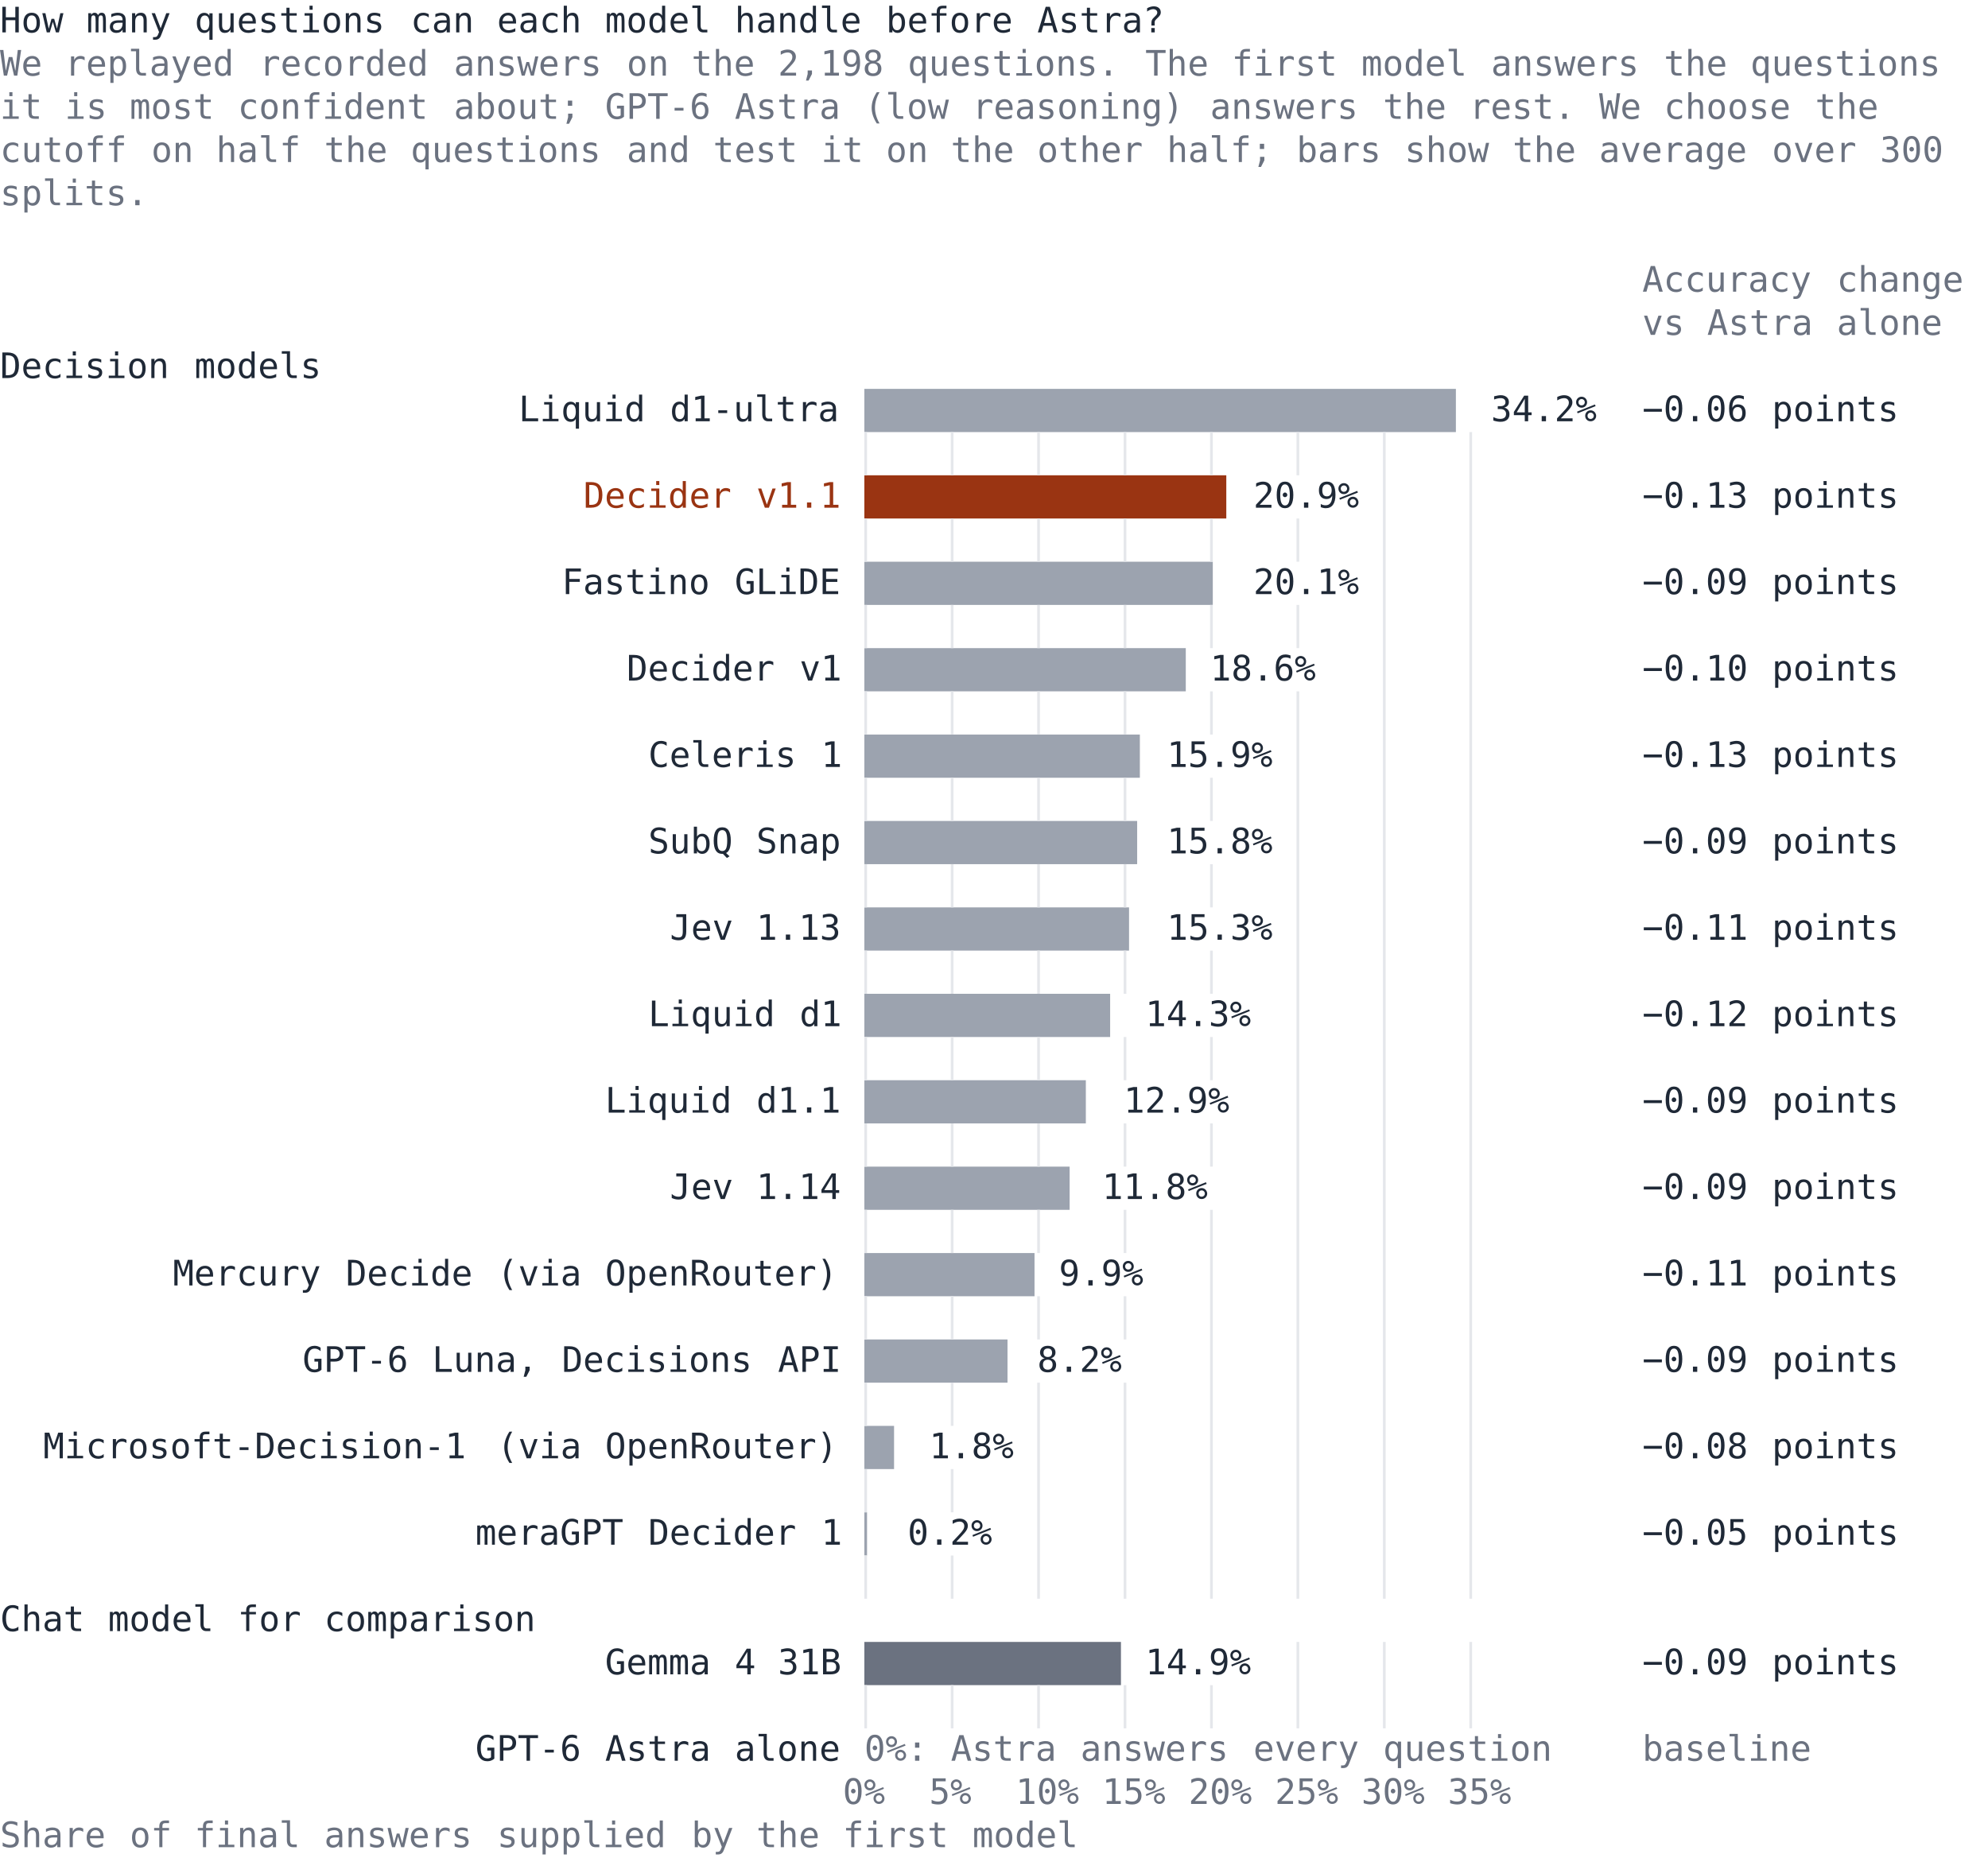
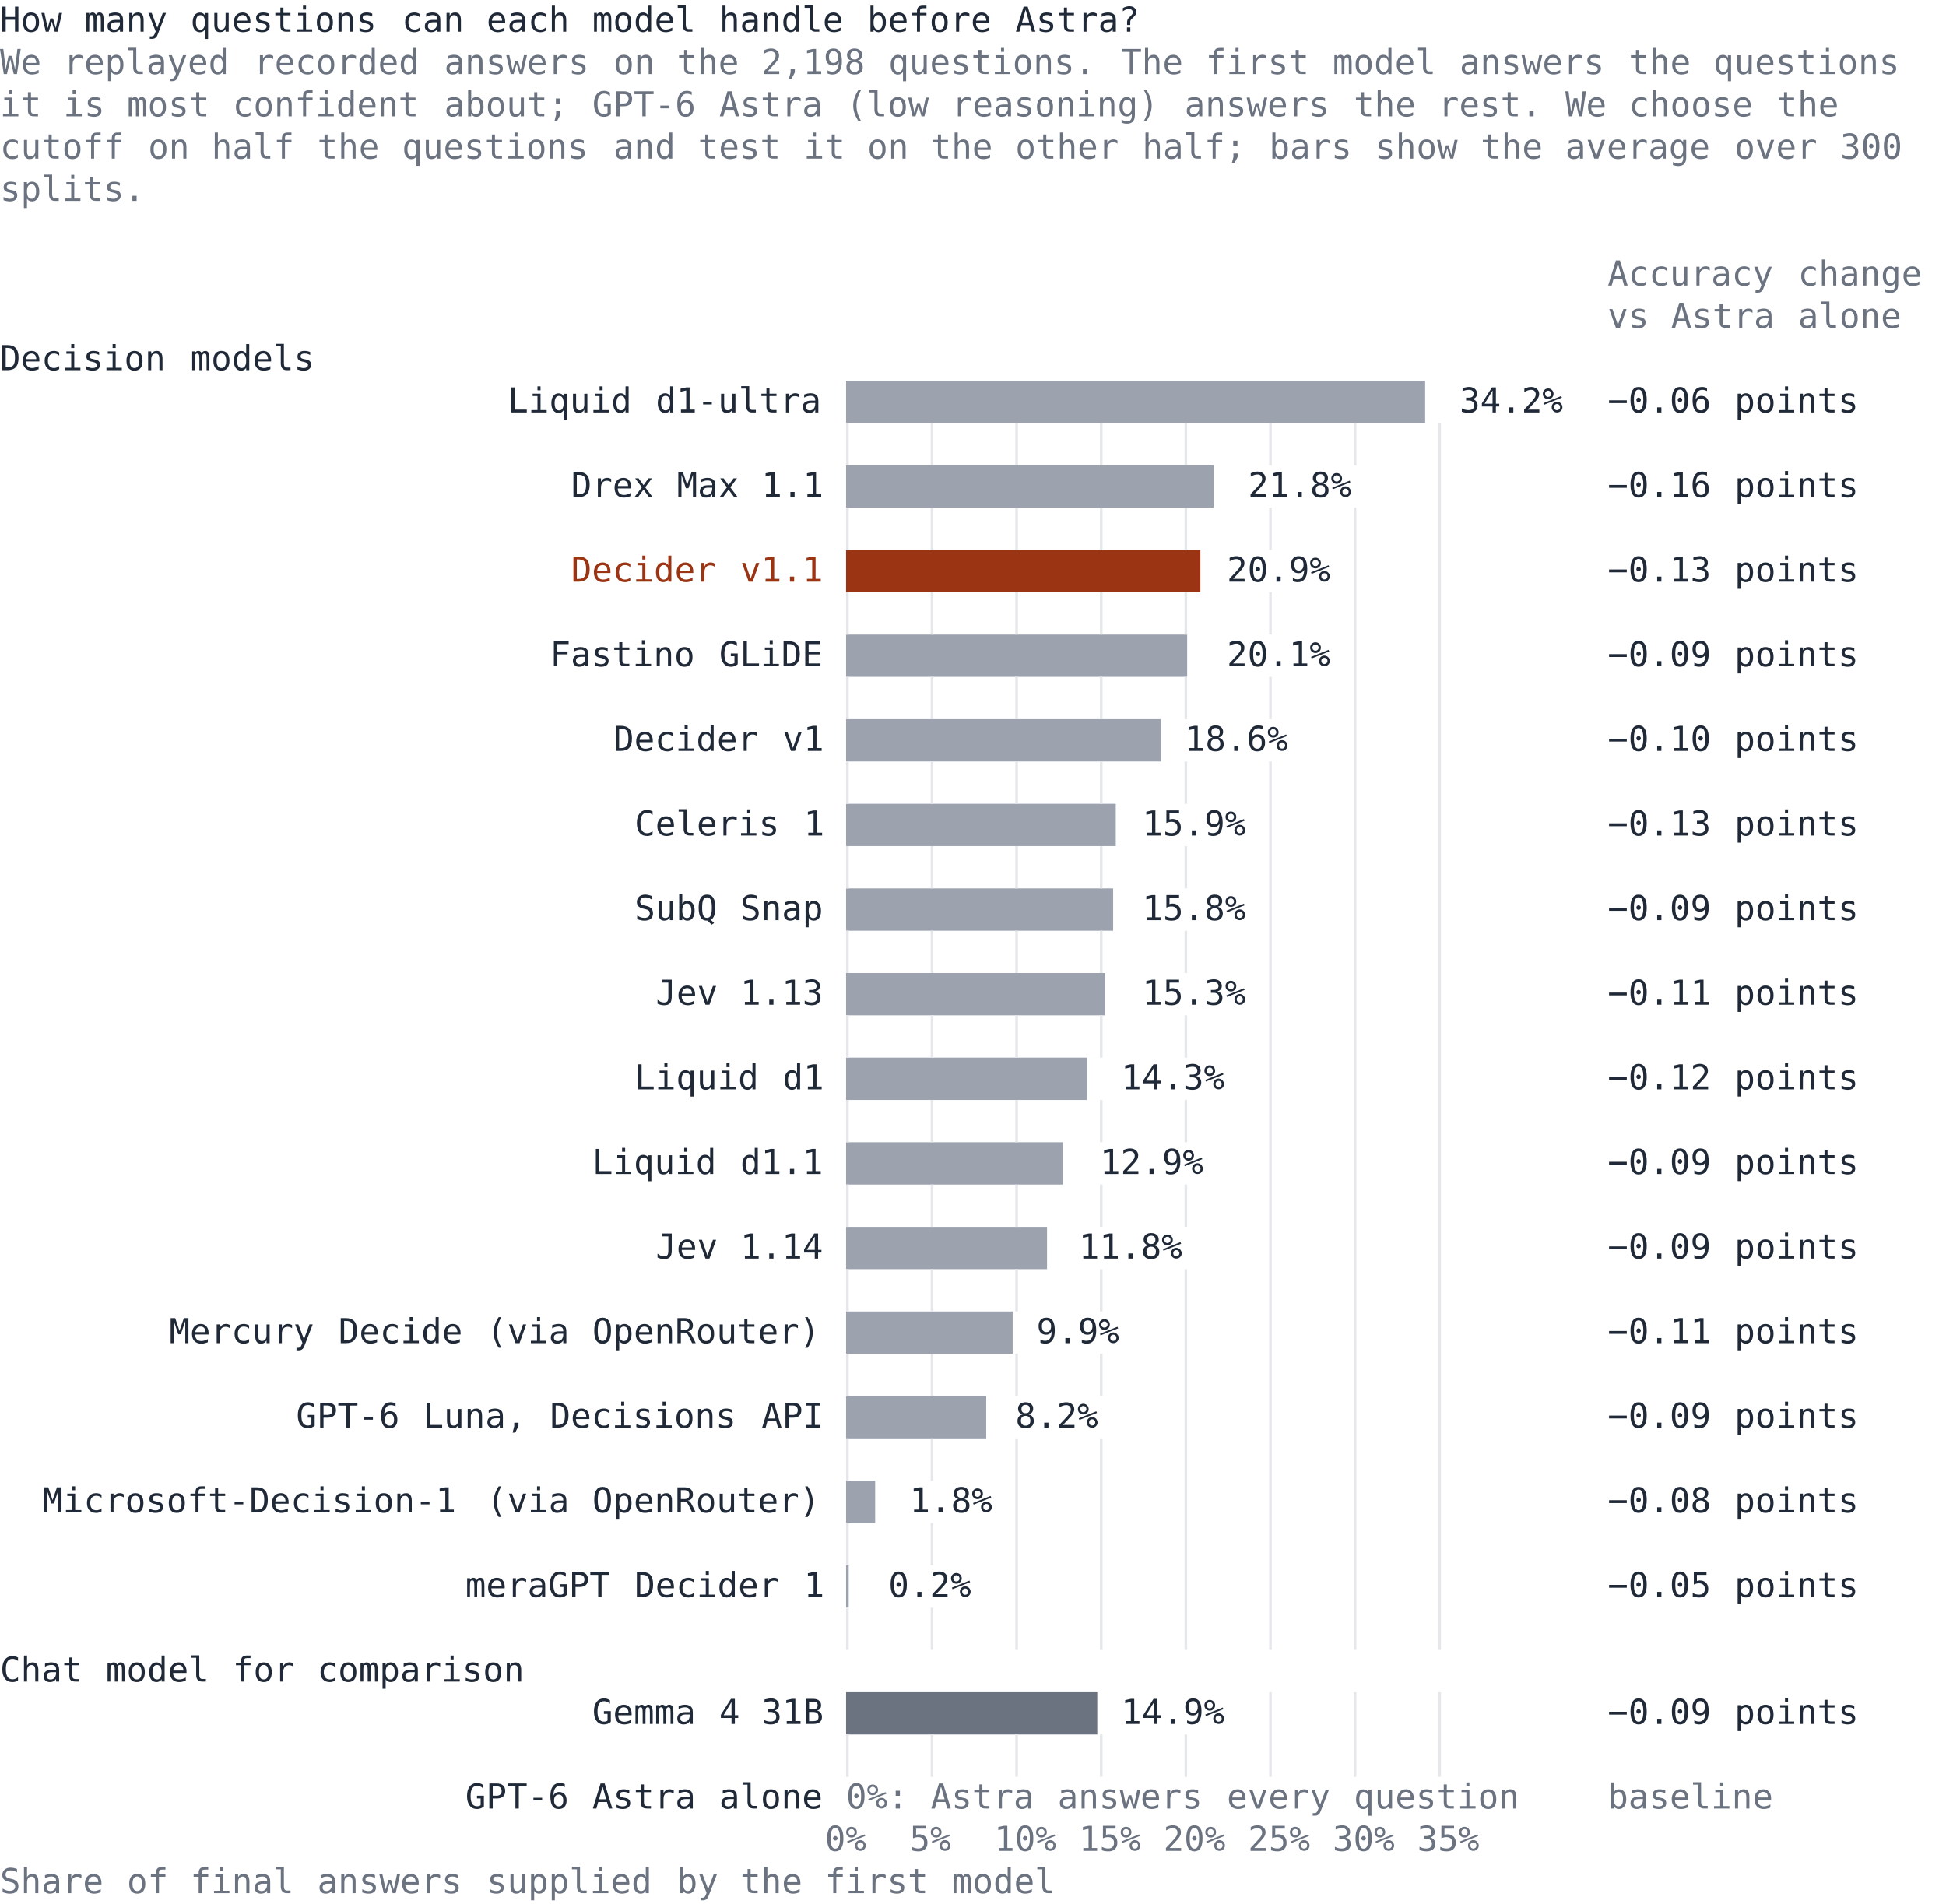
- <svg xmlns="http://www.w3.org/2000/svg" viewBox="0 0 736 688" width="736" height="688" role="img">
+ <svg xmlns="http://www.w3.org/2000/svg" viewBox="0 0 736 720" width="736" height="720" role="img">
  <style>text{font:13px ui-monospace,SFMono-Regular,Menlo,Consolas,"DejaVu Sans Mono",monospace;white-space:pre}</style>
-   <path fill="#6b7280" d="M320 608h8v16h-8zM328 608h8v16h-8zM336 608h8v16h-8zM344 608h8v16h-8zM352 608h8v16h-8zM360 608h8v16h-8zM368 608h8v16h-8zM376 608h8v16h-8zM384 608h8v16h-8zM392 608h8v16h-8zM400 608h8v16h-8zM408 608h7v16h-7z" />
-   <path fill="#9a3412" d="M320 176h8v16h-8zM328 176h8v16h-8zM336 176h8v16h-8zM344 176h8v16h-8zM352 176h8v16h-8zM360 176h8v16h-8zM368 176h8v16h-8zM376 176h8v16h-8zM384 176h8v16h-8zM392 176h8v16h-8zM400 176h8v16h-8zM408 176h8v16h-8zM416 176h8v16h-8zM424 176h8v16h-8zM432 176h8v16h-8zM440 176h8v16h-8zM448 176h6v16h-6z" />
-   <path fill="#9ca3af" d="M320 144h8v16h-8zM328 144h8v16h-8zM336 144h8v16h-8zM344 144h8v16h-8zM352 144h8v16h-8zM360 144h8v16h-8zM368 144h8v16h-8zM376 144h8v16h-8zM384 144h8v16h-8zM392 144h8v16h-8zM400 144h8v16h-8zM408 144h8v16h-8zM416 144h8v16h-8zM424 144h8v16h-8zM432 144h8v16h-8zM440 144h8v16h-8zM448 144h8v16h-8zM456 144h8v16h-8zM464 144h8v16h-8zM472 144h8v16h-8zM480 144h8v16h-8zM488 144h8v16h-8zM496 144h8v16h-8zM504 144h8v16h-8zM512 144h8v16h-8zM520 144h8v16h-8zM528 144h8v16h-8zM536 144h3v16h-3zM320 208h8v16h-8zM328 208h8v16h-8zM336 208h8v16h-8zM344 208h8v16h-8zM352 208h8v16h-8zM360 208h8v16h-8zM368 208h8v16h-8zM376 208h8v16h-8zM384 208h8v16h-8zM392 208h8v16h-8zM400 208h8v16h-8zM408 208h8v16h-8zM416 208h8v16h-8zM424 208h8v16h-8zM432 208h8v16h-8zM440 208h8v16h-8zM448 208h1v16h-1zM320 240h8v16h-8zM328 240h8v16h-8zM336 240h8v16h-8zM344 240h8v16h-8zM352 240h8v16h-8zM360 240h8v16h-8zM368 240h8v16h-8zM376 240h8v16h-8zM384 240h8v16h-8zM392 240h8v16h-8zM400 240h8v16h-8zM408 240h8v16h-8zM416 240h8v16h-8zM424 240h8v16h-8zM432 240h7v16h-7zM320 272h8v16h-8zM328 272h8v16h-8zM336 272h8v16h-8zM344 272h8v16h-8zM352 272h8v16h-8zM360 272h8v16h-8zM368 272h8v16h-8zM376 272h8v16h-8zM384 272h8v16h-8zM392 272h8v16h-8zM400 272h8v16h-8zM408 272h8v16h-8zM416 272h6v16h-6zM320 304h8v16h-8zM328 304h8v16h-8zM336 304h8v16h-8zM344 304h8v16h-8zM352 304h8v16h-8zM360 304h8v16h-8zM368 304h8v16h-8zM376 304h8v16h-8zM384 304h8v16h-8zM392 304h8v16h-8zM400 304h8v16h-8zM408 304h8v16h-8zM416 304h5v16h-5zM320 336h8v16h-8zM328 336h8v16h-8zM336 336h8v16h-8zM344 336h8v16h-8zM352 336h8v16h-8zM360 336h8v16h-8zM368 336h8v16h-8zM376 336h8v16h-8zM384 336h8v16h-8zM392 336h8v16h-8zM400 336h8v16h-8zM408 336h8v16h-8zM416 336h2v16h-2zM320 368h8v16h-8zM328 368h8v16h-8zM336 368h8v16h-8zM344 368h8v16h-8zM352 368h8v16h-8zM360 368h8v16h-8zM368 368h8v16h-8zM376 368h8v16h-8zM384 368h8v16h-8zM392 368h8v16h-8zM400 368h8v16h-8zM408 368h3v16h-3zM320 400h8v16h-8zM328 400h8v16h-8zM336 400h8v16h-8zM344 400h8v16h-8zM352 400h8v16h-8zM360 400h8v16h-8zM368 400h8v16h-8zM376 400h8v16h-8zM384 400h8v16h-8zM392 400h8v16h-8zM400 400h2v16h-2zM320 432h8v16h-8zM328 432h8v16h-8zM336 432h8v16h-8zM344 432h8v16h-8zM352 432h8v16h-8zM360 432h8v16h-8zM368 432h8v16h-8zM376 432h8v16h-8zM384 432h8v16h-8zM392 432h4v16h-4zM320 464h8v16h-8zM328 464h8v16h-8zM336 464h8v16h-8zM344 464h8v16h-8zM352 464h8v16h-8zM360 464h8v16h-8zM368 464h8v16h-8zM376 464h7v16h-7zM320 496h8v16h-8zM328 496h8v16h-8zM336 496h8v16h-8zM344 496h8v16h-8zM352 496h8v16h-8zM360 496h8v16h-8zM368 496h5v16h-5zM320 528h8v16h-8zM328 528h3v16h-3zM320 560h1v16h-1z" />
-   <path fill="#e5e7eb" d="M320 160h1v16h-1zM352 160h1v16h-1zM384 160h1v16h-1zM416 160h1v16h-1zM448 160h1v16h-1zM480 160h1v16h-1zM512 160h1v16h-1zM544 160h1v16h-1zM512 176h1v16h-1zM544 176h1v16h-1zM320 192h1v16h-1zM352 192h1v16h-1zM384 192h1v16h-1zM416 192h1v16h-1zM448 192h1v16h-1zM480 192h1v16h-1zM512 192h1v16h-1zM544 192h1v16h-1zM512 208h1v16h-1zM544 208h1v16h-1zM320 224h1v16h-1zM352 224h1v16h-1zM384 224h1v16h-1zM416 224h1v16h-1zM448 224h1v16h-1zM480 224h1v16h-1zM512 224h1v16h-1zM544 224h1v16h-1zM512 240h1v16h-1zM544 240h1v16h-1zM320 256h1v16h-1zM352 256h1v16h-1zM384 256h1v16h-1zM416 256h1v16h-1zM448 256h1v16h-1zM480 256h1v16h-1zM512 256h1v16h-1zM544 256h1v16h-1zM480 272h1v16h-1zM512 272h1v16h-1zM544 272h1v16h-1zM320 288h1v16h-1zM352 288h1v16h-1zM384 288h1v16h-1zM416 288h1v16h-1zM448 288h1v16h-1zM480 288h1v16h-1zM512 288h1v16h-1zM544 288h1v16h-1zM480 304h1v16h-1zM512 304h1v16h-1zM544 304h1v16h-1zM320 320h1v16h-1zM352 320h1v16h-1zM384 320h1v16h-1zM416 320h1v16h-1zM448 320h1v16h-1zM480 320h1v16h-1zM512 320h1v16h-1zM544 320h1v16h-1zM480 336h1v16h-1zM512 336h1v16h-1zM544 336h1v16h-1zM320 352h1v16h-1zM352 352h1v16h-1zM384 352h1v16h-1zM416 352h1v16h-1zM448 352h1v16h-1zM480 352h1v16h-1zM512 352h1v16h-1zM544 352h1v16h-1zM480 368h1v16h-1zM512 368h1v16h-1zM544 368h1v16h-1zM320 384h1v16h-1zM352 384h1v16h-1zM384 384h1v16h-1zM416 384h1v16h-1zM448 384h1v16h-1zM480 384h1v16h-1zM512 384h1v16h-1zM544 384h1v16h-1zM480 400h1v16h-1zM512 400h1v16h-1zM544 400h1v16h-1zM320 416h1v16h-1zM352 416h1v16h-1zM384 416h1v16h-1zM416 416h1v16h-1zM448 416h1v16h-1zM480 416h1v16h-1zM512 416h1v16h-1zM544 416h1v16h-1zM480 432h1v16h-1zM512 432h1v16h-1zM544 432h1v16h-1zM320 448h1v16h-1zM352 448h1v16h-1zM384 448h1v16h-1zM416 448h1v16h-1zM448 448h1v16h-1zM480 448h1v16h-1zM512 448h1v16h-1zM544 448h1v16h-1zM448 464h1v16h-1zM480 464h1v16h-1zM512 464h1v16h-1zM544 464h1v16h-1zM320 480h1v16h-1zM352 480h1v16h-1zM384 480h1v16h-1zM416 480h1v16h-1zM448 480h1v16h-1zM480 480h1v16h-1zM512 480h1v16h-1zM544 480h1v16h-1zM448 496h1v16h-1zM480 496h1v16h-1zM512 496h1v16h-1zM544 496h1v16h-1zM320 512h1v16h-1zM352 512h1v16h-1zM384 512h1v16h-1zM416 512h1v16h-1zM448 512h1v16h-1zM480 512h1v16h-1zM512 512h1v16h-1zM544 512h1v16h-1zM384 528h1v16h-1zM416 528h1v16h-1zM448 528h1v16h-1zM480 528h1v16h-1zM512 528h1v16h-1zM544 528h1v16h-1zM320 544h1v16h-1zM352 544h1v16h-1zM384 544h1v16h-1zM416 544h1v16h-1zM448 544h1v16h-1zM480 544h1v16h-1zM512 544h1v16h-1zM544 544h1v16h-1zM384 560h1v16h-1zM416 560h1v16h-1zM448 560h1v16h-1zM480 560h1v16h-1zM512 560h1v16h-1zM544 560h1v16h-1zM320 576h1v16h-1zM352 576h1v16h-1zM384 576h1v16h-1zM416 576h1v16h-1zM448 576h1v16h-1zM480 576h1v16h-1zM512 576h1v16h-1zM544 576h1v16h-1zM480 608h1v16h-1zM512 608h1v16h-1zM544 608h1v16h-1zM320 624h1v16h-1zM352 624h1v16h-1zM384 624h1v16h-1zM416 624h1v16h-1zM448 624h1v16h-1zM480 624h1v16h-1zM512 624h1v16h-1zM544 624h1v16h-1z" />
+   <path fill="#6b7280" d="M320 640h8v16h-8zM328 640h8v16h-8zM336 640h8v16h-8zM344 640h8v16h-8zM352 640h8v16h-8zM360 640h8v16h-8zM368 640h8v16h-8zM376 640h8v16h-8zM384 640h8v16h-8zM392 640h8v16h-8zM400 640h8v16h-8zM408 640h7v16h-7z" />
+   <path fill="#9a3412" d="M320 208h8v16h-8zM328 208h8v16h-8zM336 208h8v16h-8zM344 208h8v16h-8zM352 208h8v16h-8zM360 208h8v16h-8zM368 208h8v16h-8zM376 208h8v16h-8zM384 208h8v16h-8zM392 208h8v16h-8zM400 208h8v16h-8zM408 208h8v16h-8zM416 208h8v16h-8zM424 208h8v16h-8zM432 208h8v16h-8zM440 208h8v16h-8zM448 208h6v16h-6z" />
+   <path fill="#9ca3af" d="M320 144h8v16h-8zM328 144h8v16h-8zM336 144h8v16h-8zM344 144h8v16h-8zM352 144h8v16h-8zM360 144h8v16h-8zM368 144h8v16h-8zM376 144h8v16h-8zM384 144h8v16h-8zM392 144h8v16h-8zM400 144h8v16h-8zM408 144h8v16h-8zM416 144h8v16h-8zM424 144h8v16h-8zM432 144h8v16h-8zM440 144h8v16h-8zM448 144h8v16h-8zM456 144h8v16h-8zM464 144h8v16h-8zM472 144h8v16h-8zM480 144h8v16h-8zM488 144h8v16h-8zM496 144h8v16h-8zM504 144h8v16h-8zM512 144h8v16h-8zM520 144h8v16h-8zM528 144h8v16h-8zM536 144h3v16h-3zM320 176h8v16h-8zM328 176h8v16h-8zM336 176h8v16h-8zM344 176h8v16h-8zM352 176h8v16h-8zM360 176h8v16h-8zM368 176h8v16h-8zM376 176h8v16h-8zM384 176h8v16h-8zM392 176h8v16h-8zM400 176h8v16h-8zM408 176h8v16h-8zM416 176h8v16h-8zM424 176h8v16h-8zM432 176h8v16h-8zM440 176h8v16h-8zM448 176h8v16h-8zM456 176h3v16h-3zM320 240h8v16h-8zM328 240h8v16h-8zM336 240h8v16h-8zM344 240h8v16h-8zM352 240h8v16h-8zM360 240h8v16h-8zM368 240h8v16h-8zM376 240h8v16h-8zM384 240h8v16h-8zM392 240h8v16h-8zM400 240h8v16h-8zM408 240h8v16h-8zM416 240h8v16h-8zM424 240h8v16h-8zM432 240h8v16h-8zM440 240h8v16h-8zM448 240h1v16h-1zM320 272h8v16h-8zM328 272h8v16h-8zM336 272h8v16h-8zM344 272h8v16h-8zM352 272h8v16h-8zM360 272h8v16h-8zM368 272h8v16h-8zM376 272h8v16h-8zM384 272h8v16h-8zM392 272h8v16h-8zM400 272h8v16h-8zM408 272h8v16h-8zM416 272h8v16h-8zM424 272h8v16h-8zM432 272h7v16h-7zM320 304h8v16h-8zM328 304h8v16h-8zM336 304h8v16h-8zM344 304h8v16h-8zM352 304h8v16h-8zM360 304h8v16h-8zM368 304h8v16h-8zM376 304h8v16h-8zM384 304h8v16h-8zM392 304h8v16h-8zM400 304h8v16h-8zM408 304h8v16h-8zM416 304h6v16h-6zM320 336h8v16h-8zM328 336h8v16h-8zM336 336h8v16h-8zM344 336h8v16h-8zM352 336h8v16h-8zM360 336h8v16h-8zM368 336h8v16h-8zM376 336h8v16h-8zM384 336h8v16h-8zM392 336h8v16h-8zM400 336h8v16h-8zM408 336h8v16h-8zM416 336h5v16h-5zM320 368h8v16h-8zM328 368h8v16h-8zM336 368h8v16h-8zM344 368h8v16h-8zM352 368h8v16h-8zM360 368h8v16h-8zM368 368h8v16h-8zM376 368h8v16h-8zM384 368h8v16h-8zM392 368h8v16h-8zM400 368h8v16h-8zM408 368h8v16h-8zM416 368h2v16h-2zM320 400h8v16h-8zM328 400h8v16h-8zM336 400h8v16h-8zM344 400h8v16h-8zM352 400h8v16h-8zM360 400h8v16h-8zM368 400h8v16h-8zM376 400h8v16h-8zM384 400h8v16h-8zM392 400h8v16h-8zM400 400h8v16h-8zM408 400h3v16h-3zM320 432h8v16h-8zM328 432h8v16h-8zM336 432h8v16h-8zM344 432h8v16h-8zM352 432h8v16h-8zM360 432h8v16h-8zM368 432h8v16h-8zM376 432h8v16h-8zM384 432h8v16h-8zM392 432h8v16h-8zM400 432h2v16h-2zM320 464h8v16h-8zM328 464h8v16h-8zM336 464h8v16h-8zM344 464h8v16h-8zM352 464h8v16h-8zM360 464h8v16h-8zM368 464h8v16h-8zM376 464h8v16h-8zM384 464h8v16h-8zM392 464h4v16h-4zM320 496h8v16h-8zM328 496h8v16h-8zM336 496h8v16h-8zM344 496h8v16h-8zM352 496h8v16h-8zM360 496h8v16h-8zM368 496h8v16h-8zM376 496h7v16h-7zM320 528h8v16h-8zM328 528h8v16h-8zM336 528h8v16h-8zM344 528h8v16h-8zM352 528h8v16h-8zM360 528h8v16h-8zM368 528h5v16h-5zM320 560h8v16h-8zM328 560h3v16h-3zM320 592h1v16h-1z" />
+   <path fill="#e5e7eb" d="M320 160h1v16h-1zM352 160h1v16h-1zM384 160h1v16h-1zM416 160h1v16h-1zM448 160h1v16h-1zM480 160h1v16h-1zM512 160h1v16h-1zM544 160h1v16h-1zM544 176h1v16h-1zM320 192h1v16h-1zM352 192h1v16h-1zM384 192h1v16h-1zM416 192h1v16h-1zM448 192h1v16h-1zM480 192h1v16h-1zM512 192h1v16h-1zM544 192h1v16h-1zM512 208h1v16h-1zM544 208h1v16h-1zM320 224h1v16h-1zM352 224h1v16h-1zM384 224h1v16h-1zM416 224h1v16h-1zM448 224h1v16h-1zM480 224h1v16h-1zM512 224h1v16h-1zM544 224h1v16h-1zM512 240h1v16h-1zM544 240h1v16h-1zM320 256h1v16h-1zM352 256h1v16h-1zM384 256h1v16h-1zM416 256h1v16h-1zM448 256h1v16h-1zM480 256h1v16h-1zM512 256h1v16h-1zM544 256h1v16h-1zM512 272h1v16h-1zM544 272h1v16h-1zM320 288h1v16h-1zM352 288h1v16h-1zM384 288h1v16h-1zM416 288h1v16h-1zM448 288h1v16h-1zM480 288h1v16h-1zM512 288h1v16h-1zM544 288h1v16h-1zM480 304h1v16h-1zM512 304h1v16h-1zM544 304h1v16h-1zM320 320h1v16h-1zM352 320h1v16h-1zM384 320h1v16h-1zM416 320h1v16h-1zM448 320h1v16h-1zM480 320h1v16h-1zM512 320h1v16h-1zM544 320h1v16h-1zM480 336h1v16h-1zM512 336h1v16h-1zM544 336h1v16h-1zM320 352h1v16h-1zM352 352h1v16h-1zM384 352h1v16h-1zM416 352h1v16h-1zM448 352h1v16h-1zM480 352h1v16h-1zM512 352h1v16h-1zM544 352h1v16h-1zM480 368h1v16h-1zM512 368h1v16h-1zM544 368h1v16h-1zM320 384h1v16h-1zM352 384h1v16h-1zM384 384h1v16h-1zM416 384h1v16h-1zM448 384h1v16h-1zM480 384h1v16h-1zM512 384h1v16h-1zM544 384h1v16h-1zM480 400h1v16h-1zM512 400h1v16h-1zM544 400h1v16h-1zM320 416h1v16h-1zM352 416h1v16h-1zM384 416h1v16h-1zM416 416h1v16h-1zM448 416h1v16h-1zM480 416h1v16h-1zM512 416h1v16h-1zM544 416h1v16h-1zM480 432h1v16h-1zM512 432h1v16h-1zM544 432h1v16h-1zM320 448h1v16h-1zM352 448h1v16h-1zM384 448h1v16h-1zM416 448h1v16h-1zM448 448h1v16h-1zM480 448h1v16h-1zM512 448h1v16h-1zM544 448h1v16h-1zM480 464h1v16h-1zM512 464h1v16h-1zM544 464h1v16h-1zM320 480h1v16h-1zM352 480h1v16h-1zM384 480h1v16h-1zM416 480h1v16h-1zM448 480h1v16h-1zM480 480h1v16h-1zM512 480h1v16h-1zM544 480h1v16h-1zM448 496h1v16h-1zM480 496h1v16h-1zM512 496h1v16h-1zM544 496h1v16h-1zM320 512h1v16h-1zM352 512h1v16h-1zM384 512h1v16h-1zM416 512h1v16h-1zM448 512h1v16h-1zM480 512h1v16h-1zM512 512h1v16h-1zM544 512h1v16h-1zM448 528h1v16h-1zM480 528h1v16h-1zM512 528h1v16h-1zM544 528h1v16h-1zM320 544h1v16h-1zM352 544h1v16h-1zM384 544h1v16h-1zM416 544h1v16h-1zM448 544h1v16h-1zM480 544h1v16h-1zM512 544h1v16h-1zM544 544h1v16h-1zM384 560h1v16h-1zM416 560h1v16h-1zM448 560h1v16h-1zM480 560h1v16h-1zM512 560h1v16h-1zM544 560h1v16h-1zM320 576h1v16h-1zM352 576h1v16h-1zM384 576h1v16h-1zM416 576h1v16h-1zM448 576h1v16h-1zM480 576h1v16h-1zM512 576h1v16h-1zM544 576h1v16h-1zM384 592h1v16h-1zM416 592h1v16h-1zM448 592h1v16h-1zM480 592h1v16h-1zM512 592h1v16h-1zM544 592h1v16h-1zM320 608h1v16h-1zM352 608h1v16h-1zM384 608h1v16h-1zM416 608h1v16h-1zM448 608h1v16h-1zM480 608h1v16h-1zM512 608h1v16h-1zM544 608h1v16h-1zM480 640h1v16h-1zM512 640h1v16h-1zM544 640h1v16h-1zM320 656h1v16h-1zM352 656h1v16h-1zM384 656h1v16h-1zM416 656h1v16h-1zM448 656h1v16h-1zM480 656h1v16h-1zM512 656h1v16h-1zM544 656h1v16h-1z" />
  <text x="0 8 16" y="12" fill="#1f2937" font-weight="600">How</text>
  <text x="32 40 48 56" y="12" fill="#1f2937" font-weight="600">many</text>
  <text x="72 80 88 96 104 112 120 128 136" y="12" fill="#1f2937" font-weight="600">questions</text>
  <text x="152 160 168" y="12" fill="#1f2937" font-weight="600">can</text>
  <text x="184 192 200 208" y="12" fill="#1f2937" font-weight="600">each</text>
  <text x="224 232 240 248 256" y="12" fill="#1f2937" font-weight="600">model</text>
  <text x="272 280 288 296 304 312" y="12" fill="#1f2937" font-weight="600">handle</text>
  <text x="328 336 344 352 360 368" y="12" fill="#1f2937" font-weight="600">before</text>
  <text x="384 392 400 408 416 424" y="12" fill="#1f2937" font-weight="600">Astra?</text>
  <text x="0 8" y="28" fill="#6b7280">We</text>
  <text x="24 32 40 48 56 64 72 80" y="28" fill="#6b7280">replayed</text>
  <text x="96 104 112 120 128 136 144 152" y="28" fill="#6b7280">recorded</text>
  <text x="168 176 184 192 200 208 216" y="28" fill="#6b7280">answers</text>
  <text x="232 240" y="28" fill="#6b7280">on</text>
  <text x="256 264 272" y="28" fill="#6b7280">the</text>
  <text x="288 296 304 312 320" y="28" fill="#6b7280">2,198</text>
  <text x="336 344 352 360 368 376 384 392 400 408" y="28" fill="#6b7280">questions.</text>
  <text x="424 432 440" y="28" fill="#6b7280">The</text>
  <text x="456 464 472 480 488" y="28" fill="#6b7280">first</text>
  <text x="504 512 520 528 536" y="28" fill="#6b7280">model</text>
  <text x="552 560 568 576 584 592 600" y="28" fill="#6b7280">answers</text>
  <text x="616 624 632" y="28" fill="#6b7280">the</text>
  <text x="648 656 664 672 680 688 696 704 712" y="28" fill="#6b7280">questions</text>
  <text x="0 8" y="44" fill="#6b7280">it</text>
  <text x="24 32" y="44" fill="#6b7280">is</text>
  <text x="48 56 64 72" y="44" fill="#6b7280">most</text>
  <text x="88 96 104 112 120 128 136 144 152" y="44" fill="#6b7280">confident</text>
  <text x="168 176 184 192 200 208" y="44" fill="#6b7280">about;</text>
  <text x="224 232 240 248 256" y="44" fill="#6b7280">GPT-6</text>
  <text x="272 280 288 296 304" y="44" fill="#6b7280">Astra</text>
  <text x="320 328 336 344" y="44" fill="#6b7280">(low</text>
  <text x="360 368 376 384 392 400 408 416 424 432" y="44" fill="#6b7280">reasoning)</text>
  <text x="448 456 464 472 480 488 496" y="44" fill="#6b7280">answers</text>
  <text x="512 520 528" y="44" fill="#6b7280">the</text>
  <text x="544 552 560 568 576" y="44" fill="#6b7280">rest.</text>
  <text x="592 600" y="44" fill="#6b7280">We</text>
  <text x="616 624 632 640 648 656" y="44" fill="#6b7280">choose</text>
  <text x="672 680 688" y="44" fill="#6b7280">the</text>
  <text x="0 8 16 24 32 40" y="60" fill="#6b7280">cutoff</text>
  <text x="56 64" y="60" fill="#6b7280">on</text>
  <text x="80 88 96 104" y="60" fill="#6b7280">half</text>
  <text x="120 128 136" y="60" fill="#6b7280">the</text>
  <text x="152 160 168 176 184 192 200 208 216" y="60" fill="#6b7280">questions</text>
  <text x="232 240 248" y="60" fill="#6b7280">and</text>
  <text x="264 272 280 288" y="60" fill="#6b7280">test</text>
  <text x="304 312" y="60" fill="#6b7280">it</text>
  <text x="328 336" y="60" fill="#6b7280">on</text>
  <text x="352 360 368" y="60" fill="#6b7280">the</text>
  <text x="384 392 400 408 416" y="60" fill="#6b7280">other</text>
  <text x="432 440 448 456 464" y="60" fill="#6b7280">half;</text>
  <text x="480 488 496 504" y="60" fill="#6b7280">bars</text>
  <text x="520 528 536 544" y="60" fill="#6b7280">show</text>
  <text x="560 568 576" y="60" fill="#6b7280">the</text>
  <text x="592 600 608 616 624 632 640" y="60" fill="#6b7280">average</text>
  <text x="656 664 672 680" y="60" fill="#6b7280">over</text>
  <text x="696 704 712" y="60" fill="#6b7280">300</text>
  <text x="0 8 16 24 32 40 48" y="76" fill="#6b7280">splits.</text>
  <text x="608 616 624 632 640 648 656 664" y="108" fill="#6b7280">Accuracy</text>
  <text x="680 688 696 704 712 720" y="108" fill="#6b7280">change</text>
  <text x="608 616" y="124" fill="#6b7280">vs</text>
  <text x="632 640 648 656 664" y="124" fill="#6b7280">Astra</text>
  <text x="680 688 696 704 712" y="124" fill="#6b7280">alone</text>
  <text x="0 8 16 24 32 40 48 56" y="140" fill="#1f2937" font-weight="600">Decision</text>
  <text x="72 80 88 96 104 112" y="140" fill="#1f2937" font-weight="600">models</text>
  <text x="192 200 208 216 224 232" y="156" fill="#1f2937">Liquid</text>
  <text x="248 256 264 272 280 288 296 304" y="156" fill="#1f2937">d1-ultra</text>
  <text x="552 560 568 576 584" y="156" fill="#1f2937">34.2%</text>
  <text x="608 616 624 632 640" y="156" fill="#1f2937">−0.06</text>
  <text x="656 664 672 680 688 696" y="156" fill="#1f2937">points</text>
-   <text x="216 224 232 240 248 256 264" y="188" fill="#9a3412" font-weight="600">Decider</text>
-   <text x="280 288 296 304" y="188" fill="#9a3412" font-weight="600">v1.1</text>
-   <text x="464 472 480 488 496" y="188" fill="#1f2937" font-weight="600">20.9%</text>
-   <text x="608 616 624 632 640" y="188" fill="#1f2937">−0.13</text>
+   <text x="216 224 232 240" y="188" fill="#1f2937">Drex</text>
+   <text x="256 264 272" y="188" fill="#1f2937">Max</text>
+   <text x="288 296 304" y="188" fill="#1f2937">1.1</text>
+   <text x="472 480 488 496 504" y="188" fill="#1f2937">21.8%</text>
+   <text x="608 616 624 632 640" y="188" fill="#1f2937">−0.16</text>
  <text x="656 664 672 680 688 696" y="188" fill="#1f2937">points</text>
-   <text x="208 216 224 232 240 248 256" y="220" fill="#1f2937">Fastino</text>
-   <text x="272 280 288 296 304" y="220" fill="#1f2937">GLiDE</text>
-   <text x="464 472 480 488 496" y="220" fill="#1f2937">20.1%</text>
-   <text x="608 616 624 632 640" y="220" fill="#1f2937">−0.09</text>
+   <text x="216 224 232 240 248 256 264" y="220" fill="#9a3412" font-weight="600">Decider</text>
+   <text x="280 288 296 304" y="220" fill="#9a3412" font-weight="600">v1.1</text>
+   <text x="464 472 480 488 496" y="220" fill="#1f2937" font-weight="600">20.9%</text>
+   <text x="608 616 624 632 640" y="220" fill="#1f2937">−0.13</text>
  <text x="656 664 672 680 688 696" y="220" fill="#1f2937">points</text>
-   <text x="232 240 248 256 264 272 280" y="252" fill="#1f2937">Decider</text>
-   <text x="296 304" y="252" fill="#1f2937">v1</text>
-   <text x="448 456 464 472 480" y="252" fill="#1f2937">18.6%</text>
-   <text x="608 616 624 632 640" y="252" fill="#1f2937">−0.10</text>
+   <text x="208 216 224 232 240 248 256" y="252" fill="#1f2937">Fastino</text>
+   <text x="272 280 288 296 304" y="252" fill="#1f2937">GLiDE</text>
+   <text x="464 472 480 488 496" y="252" fill="#1f2937">20.1%</text>
+   <text x="608 616 624 632 640" y="252" fill="#1f2937">−0.09</text>
  <text x="656 664 672 680 688 696" y="252" fill="#1f2937">points</text>
-   <text x="240 248 256 264 272 280 288" y="284" fill="#1f2937">Celeris</text>
-   <text x="304" y="284" fill="#1f2937">1</text>
-   <text x="432 440 448 456 464" y="284" fill="#1f2937">15.9%</text>
-   <text x="608 616 624 632 640" y="284" fill="#1f2937">−0.13</text>
+   <text x="232 240 248 256 264 272 280" y="284" fill="#1f2937">Decider</text>
+   <text x="296 304" y="284" fill="#1f2937">v1</text>
+   <text x="448 456 464 472 480" y="284" fill="#1f2937">18.6%</text>
+   <text x="608 616 624 632 640" y="284" fill="#1f2937">−0.10</text>
  <text x="656 664 672 680 688 696" y="284" fill="#1f2937">points</text>
-   <text x="240 248 256 264" y="316" fill="#1f2937">SubQ</text>
-   <text x="280 288 296 304" y="316" fill="#1f2937">Snap</text>
-   <text x="432 440 448 456 464" y="316" fill="#1f2937">15.8%</text>
-   <text x="608 616 624 632 640" y="316" fill="#1f2937">−0.09</text>
+   <text x="240 248 256 264 272 280 288" y="316" fill="#1f2937">Celeris</text>
+   <text x="304" y="316" fill="#1f2937">1</text>
+   <text x="432 440 448 456 464" y="316" fill="#1f2937">15.9%</text>
+   <text x="608 616 624 632 640" y="316" fill="#1f2937">−0.13</text>
  <text x="656 664 672 680 688 696" y="316" fill="#1f2937">points</text>
-   <text x="248 256 264" y="348" fill="#1f2937">Jev</text>
-   <text x="280 288 296 304" y="348" fill="#1f2937">1.13</text>
-   <text x="432 440 448 456 464" y="348" fill="#1f2937">15.3%</text>
-   <text x="608 616 624 632 640" y="348" fill="#1f2937">−0.11</text>
+   <text x="240 248 256 264" y="348" fill="#1f2937">SubQ</text>
+   <text x="280 288 296 304" y="348" fill="#1f2937">Snap</text>
+   <text x="432 440 448 456 464" y="348" fill="#1f2937">15.8%</text>
+   <text x="608 616 624 632 640" y="348" fill="#1f2937">−0.09</text>
  <text x="656 664 672 680 688 696" y="348" fill="#1f2937">points</text>
-   <text x="240 248 256 264 272 280" y="380" fill="#1f2937">Liquid</text>
-   <text x="296 304" y="380" fill="#1f2937">d1</text>
-   <text x="424 432 440 448 456" y="380" fill="#1f2937">14.3%</text>
-   <text x="608 616 624 632 640" y="380" fill="#1f2937">−0.12</text>
+   <text x="248 256 264" y="380" fill="#1f2937">Jev</text>
+   <text x="280 288 296 304" y="380" fill="#1f2937">1.13</text>
+   <text x="432 440 448 456 464" y="380" fill="#1f2937">15.3%</text>
+   <text x="608 616 624 632 640" y="380" fill="#1f2937">−0.11</text>
  <text x="656 664 672 680 688 696" y="380" fill="#1f2937">points</text>
-   <text x="224 232 240 248 256 264" y="412" fill="#1f2937">Liquid</text>
-   <text x="280 288 296 304" y="412" fill="#1f2937">d1.1</text>
-   <text x="416 424 432 440 448" y="412" fill="#1f2937">12.9%</text>
-   <text x="608 616 624 632 640" y="412" fill="#1f2937">−0.09</text>
+   <text x="240 248 256 264 272 280" y="412" fill="#1f2937">Liquid</text>
+   <text x="296 304" y="412" fill="#1f2937">d1</text>
+   <text x="424 432 440 448 456" y="412" fill="#1f2937">14.3%</text>
+   <text x="608 616 624 632 640" y="412" fill="#1f2937">−0.12</text>
  <text x="656 664 672 680 688 696" y="412" fill="#1f2937">points</text>
-   <text x="248 256 264" y="444" fill="#1f2937">Jev</text>
-   <text x="280 288 296 304" y="444" fill="#1f2937">1.14</text>
-   <text x="408 416 424 432 440" y="444" fill="#1f2937">11.8%</text>
+   <text x="224 232 240 248 256 264" y="444" fill="#1f2937">Liquid</text>
+   <text x="280 288 296 304" y="444" fill="#1f2937">d1.1</text>
+   <text x="416 424 432 440 448" y="444" fill="#1f2937">12.9%</text>
  <text x="608 616 624 632 640" y="444" fill="#1f2937">−0.09</text>
  <text x="656 664 672 680 688 696" y="444" fill="#1f2937">points</text>
-   <text x="64 72 80 88 96 104 112" y="476" fill="#1f2937">Mercury</text>
-   <text x="128 136 144 152 160 168" y="476" fill="#1f2937">Decide</text>
-   <text x="184 192 200 208" y="476" fill="#1f2937">(via</text>
-   <text x="224 232 240 248 256 264 272 280 288 296 304" y="476" fill="#1f2937">OpenRouter)</text>
-   <text x="392 400 408 416" y="476" fill="#1f2937">9.9%</text>
-   <text x="608 616 624 632 640" y="476" fill="#1f2937">−0.11</text>
+   <text x="248 256 264" y="476" fill="#1f2937">Jev</text>
+   <text x="280 288 296 304" y="476" fill="#1f2937">1.14</text>
+   <text x="408 416 424 432 440" y="476" fill="#1f2937">11.8%</text>
+   <text x="608 616 624 632 640" y="476" fill="#1f2937">−0.09</text>
  <text x="656 664 672 680 688 696" y="476" fill="#1f2937">points</text>
-   <text x="112 120 128 136 144" y="508" fill="#1f2937">GPT-6</text>
-   <text x="160 168 176 184 192" y="508" fill="#1f2937">Luna,</text>
-   <text x="208 216 224 232 240 248 256 264 272" y="508" fill="#1f2937">Decisions</text>
-   <text x="288 296 304" y="508" fill="#1f2937">API</text>
-   <text x="384 392 400 408" y="508" fill="#1f2937">8.2%</text>
-   <text x="608 616 624 632 640" y="508" fill="#1f2937">−0.09</text>
+   <text x="64 72 80 88 96 104 112" y="508" fill="#1f2937">Mercury</text>
+   <text x="128 136 144 152 160 168" y="508" fill="#1f2937">Decide</text>
+   <text x="184 192 200 208" y="508" fill="#1f2937">(via</text>
+   <text x="224 232 240 248 256 264 272 280 288 296 304" y="508" fill="#1f2937">OpenRouter)</text>
+   <text x="392 400 408 416" y="508" fill="#1f2937">9.9%</text>
+   <text x="608 616 624 632 640" y="508" fill="#1f2937">−0.11</text>
  <text x="656 664 672 680 688 696" y="508" fill="#1f2937">points</text>
-   <text x="16 24 32 40 48 56 64 72 80 88 96 104 112 120 128 136 144 152 160 168" y="540" fill="#1f2937">Microsoft-Decision-1</text>
-   <text x="184 192 200 208" y="540" fill="#1f2937">(via</text>
-   <text x="224 232 240 248 256 264 272 280 288 296 304" y="540" fill="#1f2937">OpenRouter)</text>
-   <text x="344 352 360 368" y="540" fill="#1f2937">1.8%</text>
-   <text x="608 616 624 632 640" y="540" fill="#1f2937">−0.08</text>
+   <text x="112 120 128 136 144" y="540" fill="#1f2937">GPT-6</text>
+   <text x="160 168 176 184 192" y="540" fill="#1f2937">Luna,</text>
+   <text x="208 216 224 232 240 248 256 264 272" y="540" fill="#1f2937">Decisions</text>
+   <text x="288 296 304" y="540" fill="#1f2937">API</text>
+   <text x="384 392 400 408" y="540" fill="#1f2937">8.2%</text>
+   <text x="608 616 624 632 640" y="540" fill="#1f2937">−0.09</text>
  <text x="656 664 672 680 688 696" y="540" fill="#1f2937">points</text>
-   <text x="176 184 192 200 208 216 224" y="572" fill="#1f2937">meraGPT</text>
-   <text x="240 248 256 264 272 280 288" y="572" fill="#1f2937">Decider</text>
-   <text x="304" y="572" fill="#1f2937">1</text>
-   <text x="336 344 352 360" y="572" fill="#1f2937">0.2%</text>
-   <text x="608 616 624 632 640" y="572" fill="#1f2937">−0.05</text>
+   <text x="16 24 32 40 48 56 64 72 80 88 96 104 112 120 128 136 144 152 160 168" y="572" fill="#1f2937">Microsoft-Decision-1</text>
+   <text x="184 192 200 208" y="572" fill="#1f2937">(via</text>
+   <text x="224 232 240 248 256 264 272 280 288 296 304" y="572" fill="#1f2937">OpenRouter)</text>
+   <text x="344 352 360 368" y="572" fill="#1f2937">1.8%</text>
+   <text x="608 616 624 632 640" y="572" fill="#1f2937">−0.08</text>
  <text x="656 664 672 680 688 696" y="572" fill="#1f2937">points</text>
-   <text x="0 8 16 24" y="604" fill="#1f2937" font-weight="600">Chat</text>
-   <text x="40 48 56 64 72" y="604" fill="#1f2937" font-weight="600">model</text>
-   <text x="88 96 104" y="604" fill="#1f2937" font-weight="600">for</text>
-   <text x="120 128 136 144 152 160 168 176 184 192" y="604" fill="#1f2937" font-weight="600">comparison</text>
-   <text x="224 232 240 248 256" y="620" fill="#1f2937">Gemma</text>
-   <text x="272" y="620" fill="#1f2937">4</text>
-   <text x="288 296 304" y="620" fill="#1f2937">31B</text>
-   <text x="424 432 440 448 456" y="620" fill="#1f2937">14.9%</text>
-   <text x="608 616 624 632 640" y="620" fill="#1f2937">−0.09</text>
-   <text x="656 664 672 680 688 696" y="620" fill="#1f2937">points</text>
-   <text x="176 184 192 200 208" y="652" fill="#1f2937">GPT-6</text>
-   <text x="224 232 240 248 256" y="652" fill="#1f2937">Astra</text>
-   <text x="272 280 288 296 304" y="652" fill="#1f2937">alone</text>
-   <text x="320 328 336" y="652" fill="#6b7280">0%:</text>
-   <text x="352 360 368 376 384" y="652" fill="#6b7280">Astra</text>
-   <text x="400 408 416 424 432 440 448" y="652" fill="#6b7280">answers</text>
-   <text x="464 472 480 488 496" y="652" fill="#6b7280">every</text>
-   <text x="512 520 528 536 544 552 560 568" y="652" fill="#6b7280">question</text>
-   <text x="608 616 624 632 640 648 656 664" y="652" fill="#6b7280">baseline</text>
-   <text x="312 320" y="668" fill="#6b7280">0%</text>
-   <text x="344 352" y="668" fill="#6b7280">5%</text>
-   <text x="376 384 392" y="668" fill="#6b7280">10%</text>
-   <text x="408 416 424" y="668" fill="#6b7280">15%</text>
-   <text x="440 448 456" y="668" fill="#6b7280">20%</text>
-   <text x="472 480 488" y="668" fill="#6b7280">25%</text>
-   <text x="504 512 520" y="668" fill="#6b7280">30%</text>
-   <text x="536 544 552" y="668" fill="#6b7280">35%</text>
-   <text x="0 8 16 24 32" y="684" fill="#6b7280">Share</text>
-   <text x="48 56" y="684" fill="#6b7280">of</text>
-   <text x="72 80 88 96 104" y="684" fill="#6b7280">final</text>
-   <text x="120 128 136 144 152 160 168" y="684" fill="#6b7280">answers</text>
-   <text x="184 192 200 208 216 224 232 240" y="684" fill="#6b7280">supplied</text>
-   <text x="256 264" y="684" fill="#6b7280">by</text>
-   <text x="280 288 296" y="684" fill="#6b7280">the</text>
-   <text x="312 320 328 336 344" y="684" fill="#6b7280">first</text>
-   <text x="360 368 376 384 392" y="684" fill="#6b7280">model</text>
+   <text x="176 184 192 200 208 216 224" y="604" fill="#1f2937">meraGPT</text>
+   <text x="240 248 256 264 272 280 288" y="604" fill="#1f2937">Decider</text>
+   <text x="304" y="604" fill="#1f2937">1</text>
+   <text x="336 344 352 360" y="604" fill="#1f2937">0.2%</text>
+   <text x="608 616 624 632 640" y="604" fill="#1f2937">−0.05</text>
+   <text x="656 664 672 680 688 696" y="604" fill="#1f2937">points</text>
+   <text x="0 8 16 24" y="636" fill="#1f2937" font-weight="600">Chat</text>
+   <text x="40 48 56 64 72" y="636" fill="#1f2937" font-weight="600">model</text>
+   <text x="88 96 104" y="636" fill="#1f2937" font-weight="600">for</text>
+   <text x="120 128 136 144 152 160 168 176 184 192" y="636" fill="#1f2937" font-weight="600">comparison</text>
+   <text x="224 232 240 248 256" y="652" fill="#1f2937">Gemma</text>
+   <text x="272" y="652" fill="#1f2937">4</text>
+   <text x="288 296 304" y="652" fill="#1f2937">31B</text>
+   <text x="424 432 440 448 456" y="652" fill="#1f2937">14.9%</text>
+   <text x="608 616 624 632 640" y="652" fill="#1f2937">−0.09</text>
+   <text x="656 664 672 680 688 696" y="652" fill="#1f2937">points</text>
+   <text x="176 184 192 200 208" y="684" fill="#1f2937">GPT-6</text>
+   <text x="224 232 240 248 256" y="684" fill="#1f2937">Astra</text>
+   <text x="272 280 288 296 304" y="684" fill="#1f2937">alone</text>
+   <text x="320 328 336" y="684" fill="#6b7280">0%:</text>
+   <text x="352 360 368 376 384" y="684" fill="#6b7280">Astra</text>
+   <text x="400 408 416 424 432 440 448" y="684" fill="#6b7280">answers</text>
+   <text x="464 472 480 488 496" y="684" fill="#6b7280">every</text>
+   <text x="512 520 528 536 544 552 560 568" y="684" fill="#6b7280">question</text>
+   <text x="608 616 624 632 640 648 656 664" y="684" fill="#6b7280">baseline</text>
+   <text x="312 320" y="700" fill="#6b7280">0%</text>
+   <text x="344 352" y="700" fill="#6b7280">5%</text>
+   <text x="376 384 392" y="700" fill="#6b7280">10%</text>
+   <text x="408 416 424" y="700" fill="#6b7280">15%</text>
+   <text x="440 448 456" y="700" fill="#6b7280">20%</text>
+   <text x="472 480 488" y="700" fill="#6b7280">25%</text>
+   <text x="504 512 520" y="700" fill="#6b7280">30%</text>
+   <text x="536 544 552" y="700" fill="#6b7280">35%</text>
+   <text x="0 8 16 24 32" y="716" fill="#6b7280">Share</text>
+   <text x="48 56" y="716" fill="#6b7280">of</text>
+   <text x="72 80 88 96 104" y="716" fill="#6b7280">final</text>
+   <text x="120 128 136 144 152 160 168" y="716" fill="#6b7280">answers</text>
+   <text x="184 192 200 208 216 224 232 240" y="716" fill="#6b7280">supplied</text>
+   <text x="256 264" y="716" fill="#6b7280">by</text>
+   <text x="280 288 296" y="716" fill="#6b7280">the</text>
+   <text x="312 320 328 336 344" y="716" fill="#6b7280">first</text>
+   <text x="360 368 376 384 392" y="716" fill="#6b7280">model</text>
</svg>
